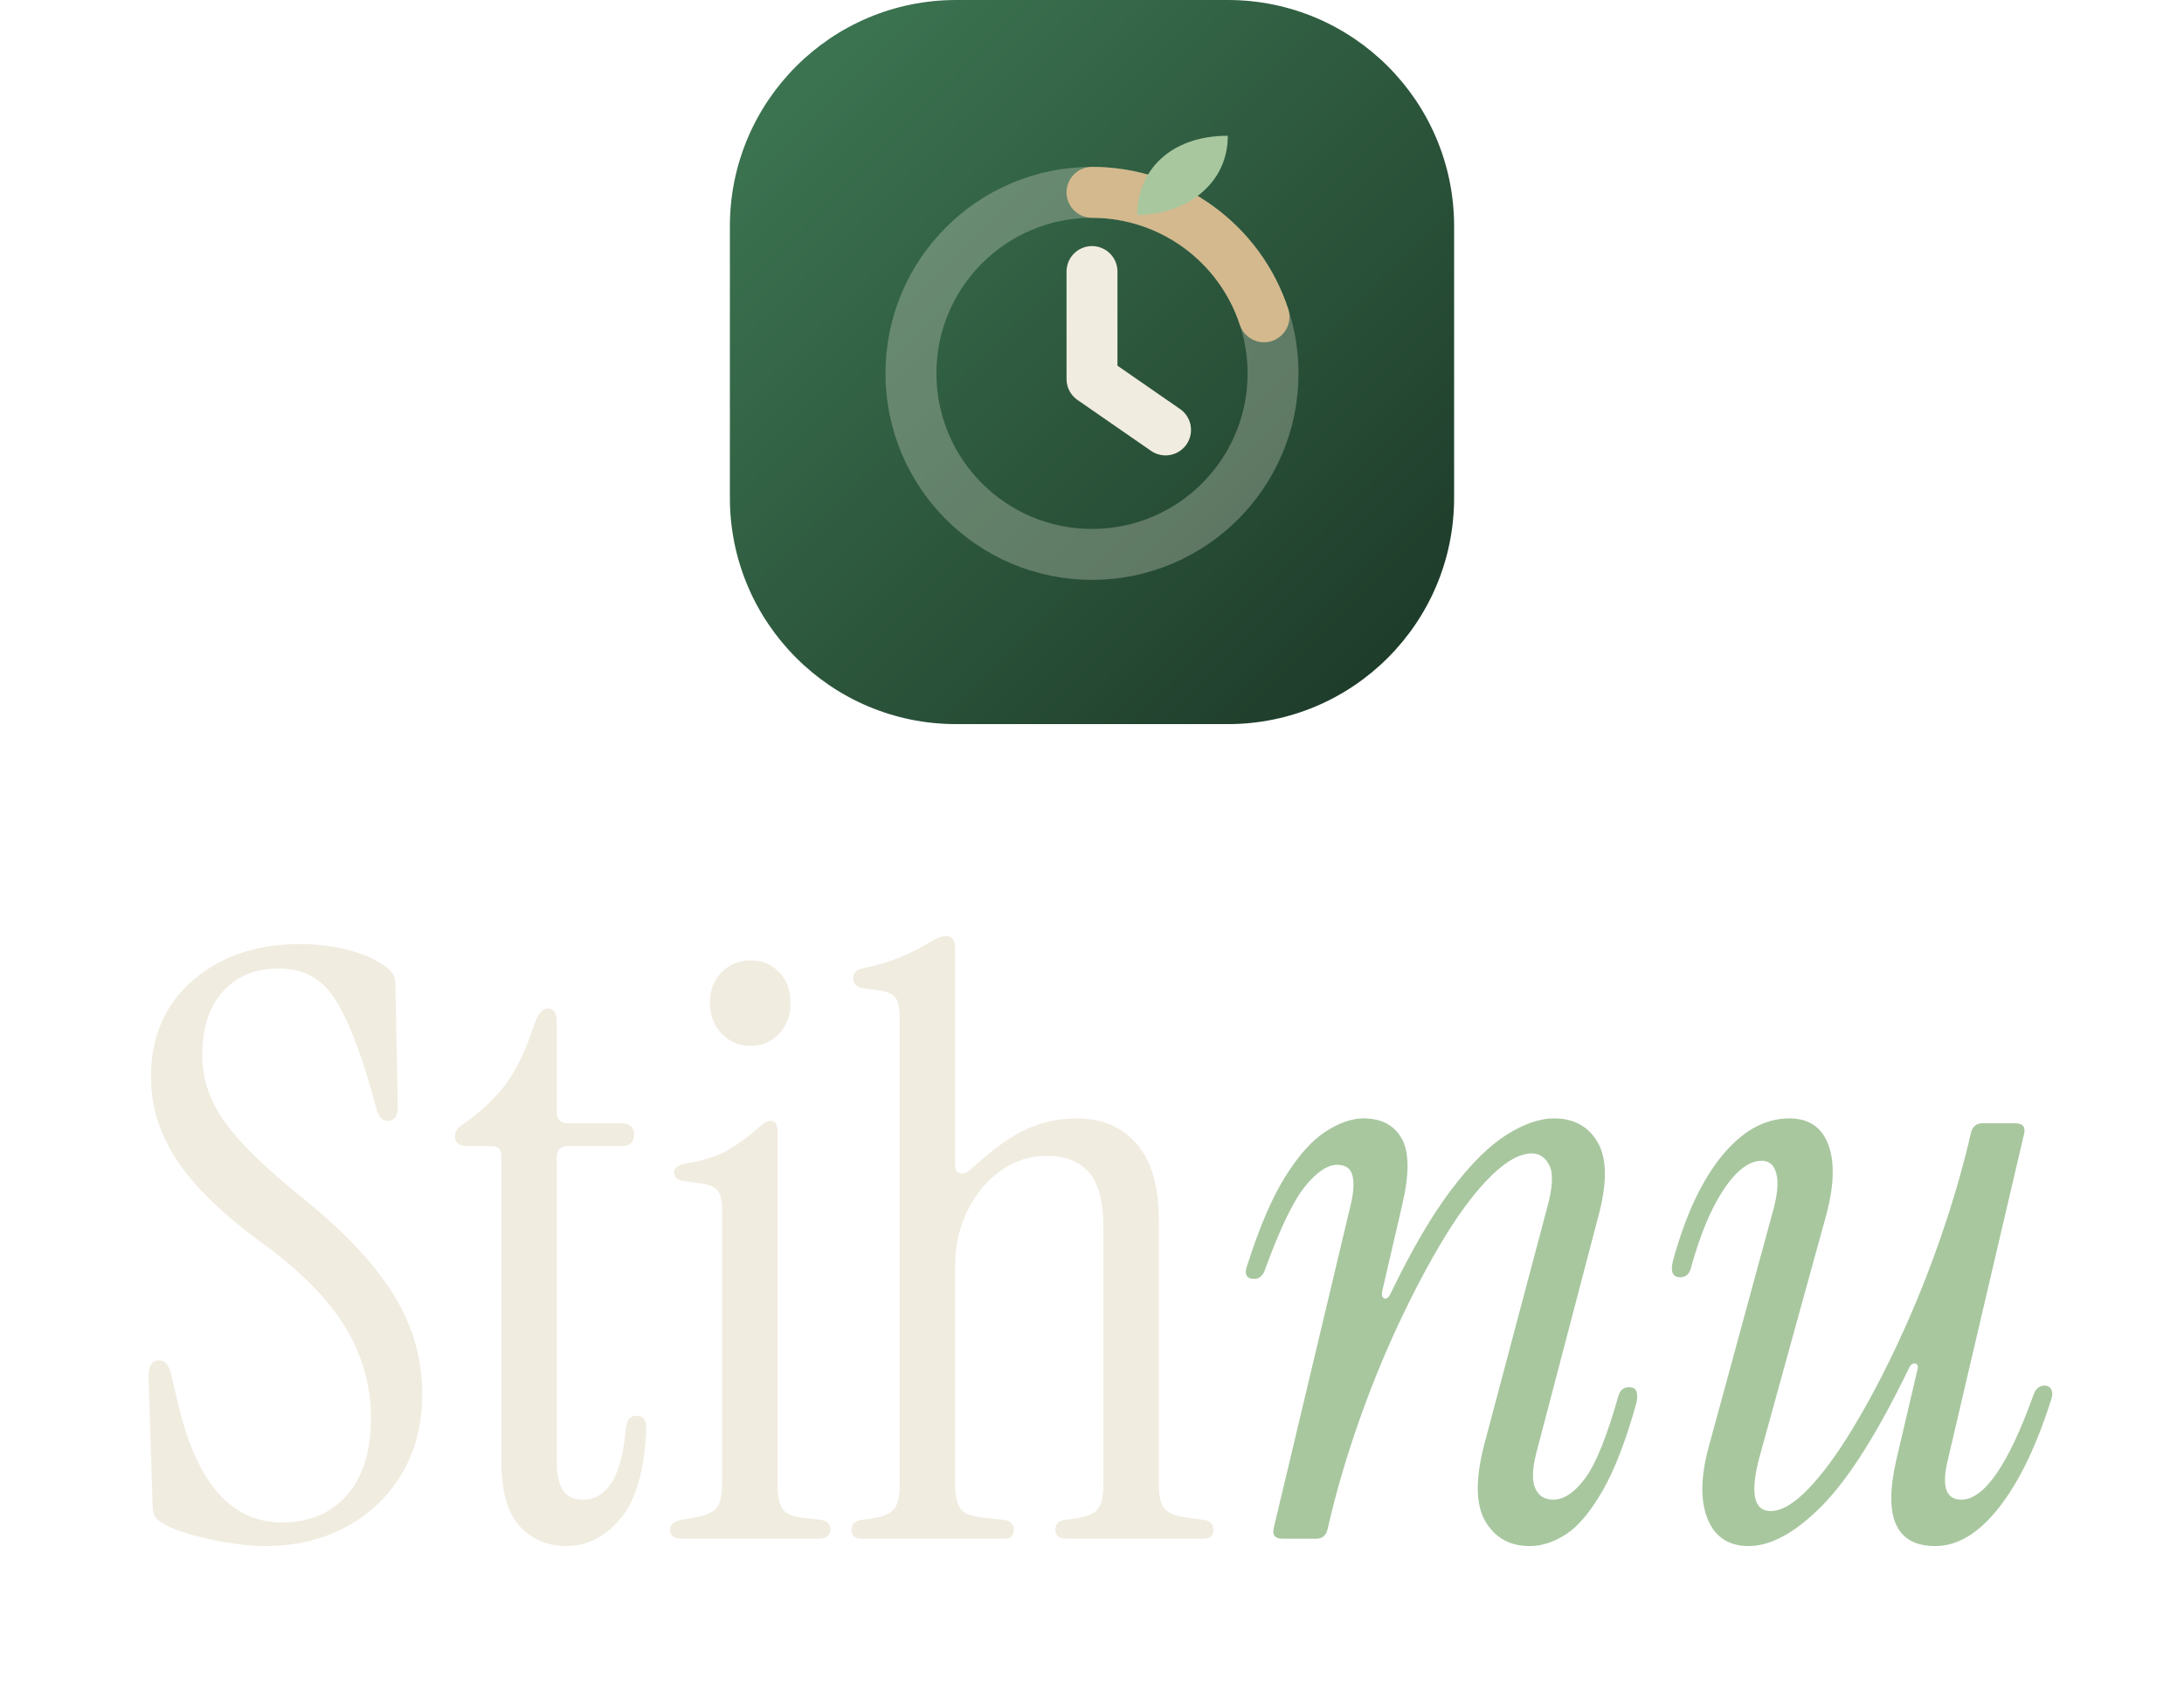
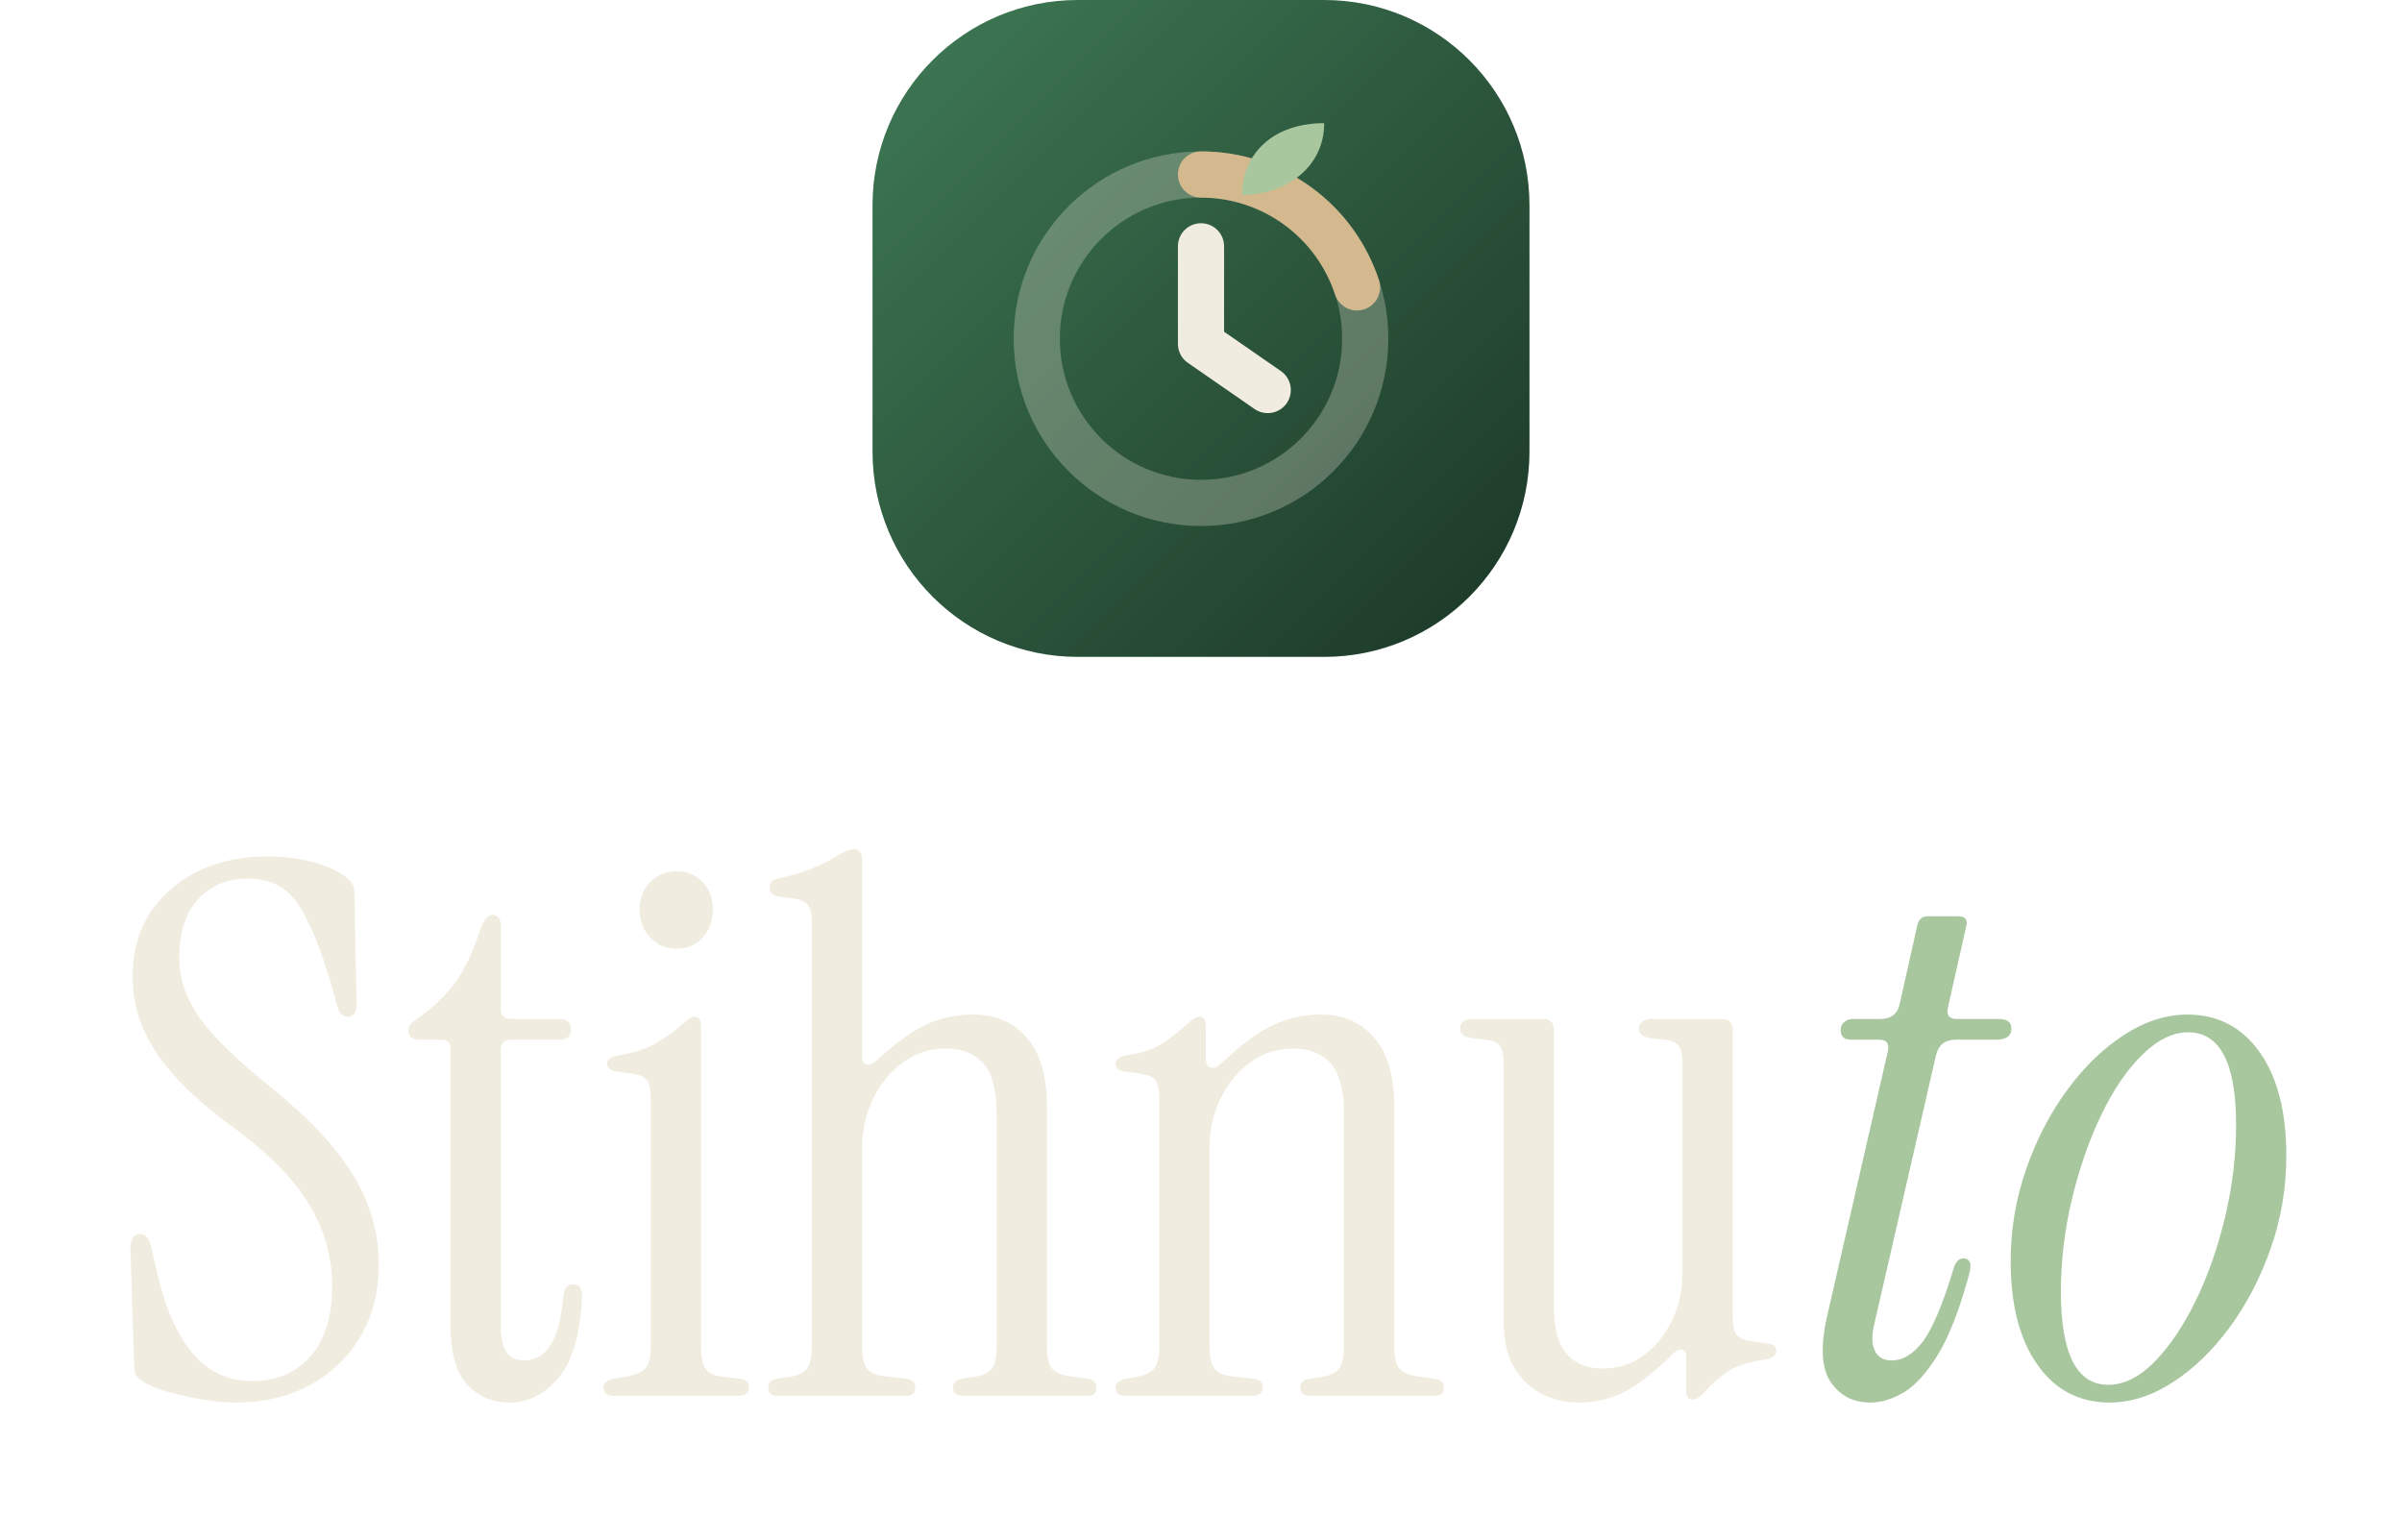
- <svg xmlns="http://www.w3.org/2000/svg" viewBox="0 0 193 150" width="772" height="600">
-   <g transform="translate(64.5 0)">
+ <svg xmlns="http://www.w3.org/2000/svg" viewBox="0 0 234 150" width="936" height="600">
+   <g transform="translate(85.0 0)">
    <g>
      <defs>
        <linearGradient id="gs" x1="0" y1="0" x2="1" y2="1">
          <stop offset="0" stop-color="#3f7a55" />
          <stop offset="1" stop-color="#1b3626" />
        </linearGradient>
      </defs>
      <rect width="64" height="64" rx="20" fill="url(#gs)" />
      <circle cx="32" cy="33" r="16" fill="none" stroke="#f1ece0" stroke-opacity=".28" stroke-width="4.5" />
      <path d="M32 17a16 16 0 0 1 15.2 11" fill="none" stroke="#d4b98e" stroke-width="4.5" stroke-linecap="round" />
      <path d="M32 24v9.5l6.5 4.5" fill="none" stroke="#f1ece0" stroke-width="4.5" stroke-linecap="round" stroke-linejoin="round" />
      <path d="M44 12c-5 0-8 3-8 7 4 0 8-2.5 8-7z" fill="#a8c79f" />
    </g>
  </g>
-   <path d="M23.42 136.648Q21.98 136.648 20.216 136.36Q18.452 136.072 16.904 135.64Q15.356 135.208 14.492 134.704Q13.988 134.416 13.736 134.092Q13.484 133.768 13.484 132.976L13.124 121.672Q13.124 120.232 14.06 120.232Q14.852 120.232 15.14 121.528L15.788 124.264Q18.236 134.56 24.932 134.56Q28.532 134.56 30.656 132.148Q32.78 129.736 32.78 125.344Q32.78 121.096 30.584 117.424Q28.388 113.752 23.564 110.152Q18.236 106.336 15.788 102.772Q13.34 99.208 13.34 95.176Q13.34 89.848 17.048 86.644Q20.756 83.44 26.516 83.44Q28.676 83.44 30.692 83.944Q32.708 84.448 34.004 85.384Q34.436 85.672 34.688 86.032Q34.94 86.392 34.94 86.968L35.156 97.84Q35.156 99.064 34.22 99.064Q33.572 99.064 33.284 98.056L32.78 96.256Q31.196 90.712 29.504 88.156Q27.812 85.6 24.644 85.6Q21.548 85.6 19.712 87.616Q17.876 89.632 17.876 93.304Q17.876 96.4 19.892 99.208Q21.908 102.016 26.948 106.048Q32.348 110.44 34.832 114.508Q37.316 118.576 37.316 123.184Q37.316 127.216 35.516 130.24Q33.716 133.264 30.584 134.956Q27.452 136.648 23.42 136.648ZM50.06 136.648Q47.54 136.648 45.92 134.884Q44.3 133.12 44.3 129.088V102.16Q44.3 101.296 43.436 101.296H41.348Q40.196 101.296 40.196 100.432Q40.196 99.856 40.844 99.424Q43.22 97.768 44.66 95.86Q46.1 93.952 47.18 90.64Q47.684 89.128 48.404 89.128Q49.196 89.128 49.196 90.28V98.272Q49.196 99.28 50.204 99.28H54.884Q56.036 99.28 56.036 100.288Q56.036 101.296 54.884 101.296H50.204Q49.196 101.296 49.196 102.304V129.16Q49.196 130.744 49.7 131.644Q50.204 132.544 51.572 132.544Q53.084 132.544 54.056 131.032Q55.028 129.52 55.316 126.136Q55.46 125.128 56.252 125.128Q57.116 125.128 57.116 126.208Q56.9 131.752 54.848 134.2Q52.796 136.648 50.06 136.648ZM66.332 92.44Q64.82 92.44 63.776 91.36Q62.732 90.28 62.732 88.624Q62.732 86.968 63.776 85.924Q64.82 84.88 66.332 84.88Q67.844 84.88 68.852 85.924Q69.86 86.968 69.86 88.624Q69.86 90.28 68.852 91.36Q67.844 92.44 66.332 92.44ZM60.284 136.0Q59.204 136.0 59.204 135.208Q59.204 134.56 60.14 134.344L61.004 134.2Q62.804 133.912 63.308 133.3Q63.812 132.688 63.812 131.176V106.984Q63.812 105.688 63.416 105.22Q63.02 104.752 62.012 104.608L60.5 104.392Q59.564 104.32 59.564 103.6Q59.564 103.024 60.716 102.808Q62.948 102.448 64.316 101.656Q65.684 100.864 66.98 99.712Q67.628 99.064 68.06 99.064Q68.708 99.064 68.708 99.928V131.176Q68.708 132.688 69.14 133.336Q69.572 133.984 70.796 134.128L72.596 134.344Q73.388 134.488 73.388 135.136Q73.388 136.0 72.308 136.0ZM76.124 136.0Q75.26 136.0 75.26 135.208Q75.26 134.488 76.052 134.344L77.06 134.2Q78.572 133.984 79.04 133.336Q79.508 132.688 79.508 131.176V89.92Q79.508 88.624 79.112 88.156Q78.716 87.688 77.708 87.544L76.196 87.328Q75.404 87.184 75.404 86.464Q75.404 85.744 76.196 85.6Q78.212 85.168 79.58 84.592Q80.948 84.016 81.884 83.44Q83.036 82.72 83.612 82.72Q84.404 82.72 84.404 83.872V102.952Q84.404 103.6 84.836 103.708Q85.268 103.816 85.916 103.24Q88.652 100.72 90.74 99.784Q92.828 98.848 95.132 98.848Q98.516 98.848 100.46 101.116Q102.404 103.384 102.404 107.776V131.176Q102.404 132.688 102.872 133.3Q103.34 133.912 104.852 134.128L106.436 134.344Q107.228 134.488 107.228 135.208Q107.228 136.0 106.364 136.0H94.268Q93.26 136.0 93.26 135.208Q93.26 134.488 94.052 134.344L95.06 134.2Q96.572 133.984 97.04 133.336Q97.508 132.688 97.508 131.176V108.568Q97.508 105.04 96.212 103.6Q94.916 102.16 92.54 102.16Q90.236 102.16 88.4 103.492Q86.564 104.824 85.484 107.02Q84.404 109.216 84.404 111.88V131.176Q84.404 132.688 84.872 133.336Q85.34 133.984 86.852 134.128L88.796 134.344Q89.588 134.488 89.588 135.208Q89.588 136.0 88.724 136.0Z" fill="#f1ece0" />
-   <path d="M112.556 135.064 119.396 106.336Q119.756 104.752 119.504 103.852Q119.252 102.952 118.172 102.952Q116.876 102.952 115.328 104.86Q113.78 106.768 111.836 112.096Q111.548 113.032 110.828 113.032Q109.748 113.032 110.252 111.736Q111.836 106.768 113.6 103.96Q115.364 101.152 117.164 100.0Q118.964 98.848 120.476 98.848Q122.852 98.848 123.86 100.612Q124.868 102.376 123.932 106.408L122.132 114.184Q122.06 114.688 122.348 114.76Q122.636 114.832 122.852 114.4Q125.66 108.568 128.252 105.148Q130.844 101.728 133.148 100.288Q135.452 98.848 137.324 98.848Q139.988 98.848 141.212 101.008Q142.436 103.168 141.212 107.632L135.74 128.512Q135.236 130.528 135.668 131.536Q136.1 132.544 137.252 132.544Q138.692 132.544 140.096 130.636Q141.5 128.728 143.012 123.4Q143.228 122.608 143.948 122.608Q144.524 122.608 144.632 123.04Q144.74 123.472 144.596 124.048Q143.228 128.944 141.644 131.716Q140.06 134.488 138.44 135.568Q136.82 136.648 135.164 136.648Q132.572 136.648 131.276 134.488Q129.98 132.328 131.132 127.792L136.676 106.912Q137.468 104.104 136.928 103.024Q136.388 101.944 135.38 101.944Q133.796 101.944 131.78 103.924Q129.764 105.904 127.676 109.324Q125.588 112.744 123.572 117.064Q121.556 121.384 119.936 126.064Q118.316 130.744 117.308 135.208Q117.092 136.0 116.3 136.0H113.348Q112.34 136.0 112.556 135.064ZM154.532 136.648Q151.868 136.648 150.896 134.236Q149.924 131.824 151.004 127.864L156.692 106.984Q157.268 104.896 156.98 103.744Q156.692 102.592 155.684 102.592Q154.028 102.592 152.336 105.112Q150.644 107.632 149.42 112.096Q149.204 112.888 148.484 112.888Q147.476 112.888 147.836 111.448Q149.492 105.4 152.192 102.124Q154.892 98.848 158.132 98.848Q160.724 98.848 161.588 101.224Q162.452 103.6 161.3 107.704L155.54 128.584Q154.172 133.552 156.476 133.552Q157.916 133.552 159.788 131.608Q161.66 129.664 163.712 126.28Q165.764 122.896 167.78 118.576Q169.796 114.256 171.452 109.504Q173.108 104.752 174.188 100.072Q174.404 99.28 175.196 99.28H178.076Q179.084 99.28 178.868 100.216L172.1 129.16Q171.308 132.544 173.324 132.544Q176.348 132.544 179.66 123.4Q179.948 122.464 180.668 122.464Q181.1 122.464 181.28 122.824Q181.46 123.184 181.244 123.76Q179.3 129.88 176.636 133.264Q173.972 136.648 171.02 136.648Q165.836 136.648 167.564 129.088L169.436 121.096Q169.58 120.592 169.256 120.52Q168.932 120.448 168.716 120.88Q164.54 129.52 161.012 133.084Q157.484 136.648 154.532 136.648Z" fill="#a8c79f" />
+   <path d="M23.004 136.648Q21.564 136.648 19.8 136.36Q18.036 136.072 16.488 135.64Q14.94 135.208 14.076 134.704Q13.572 134.416 13.32 134.092Q13.068 133.768 13.068 132.976L12.708 121.672Q12.708 120.232 13.644 120.232Q14.436 120.232 14.724 121.528L15.372 124.264Q17.82 134.56 24.516 134.56Q28.116 134.56 30.24 132.148Q32.364 129.736 32.364 125.344Q32.364 121.096 30.168 117.424Q27.972 113.752 23.148 110.152Q17.82 106.336 15.372 102.772Q12.924 99.208 12.924 95.176Q12.924 89.848 16.632 86.644Q20.34 83.44 26.1 83.44Q28.26 83.44 30.276 83.944Q32.292 84.448 33.588 85.384Q34.02 85.672 34.272 86.032Q34.524 86.392 34.524 86.968L34.74 97.84Q34.74 99.064 33.804 99.064Q33.156 99.064 32.868 98.056L32.364 96.256Q30.78 90.712 29.088 88.156Q27.396 85.6 24.228 85.6Q21.132 85.6 19.296 87.616Q17.46 89.632 17.46 93.304Q17.46 96.4 19.476 99.208Q21.492 102.016 26.532 106.048Q31.932 110.44 34.416 114.508Q36.9 118.576 36.9 123.184Q36.9 127.216 35.1 130.24Q33.3 133.264 30.168 134.956Q27.036 136.648 23.004 136.648ZM49.644 136.648Q47.124 136.648 45.504 134.884Q43.884 133.12 43.884 129.088V102.16Q43.884 101.296 43.02 101.296H40.932Q39.78 101.296 39.78 100.432Q39.78 99.856 40.428 99.424Q42.804 97.768 44.244 95.86Q45.684 93.952 46.764 90.64Q47.268 89.128 47.988 89.128Q48.78 89.128 48.78 90.28V98.272Q48.78 99.28 49.788 99.28H54.468Q55.62 99.28 55.62 100.288Q55.62 101.296 54.468 101.296H49.788Q48.78 101.296 48.78 102.304V129.16Q48.78 130.744 49.284 131.644Q49.788 132.544 51.156 132.544Q52.668 132.544 53.64 131.032Q54.612 129.52 54.9 126.136Q55.044 125.128 55.836 125.128Q56.7 125.128 56.7 126.208Q56.484 131.752 54.432 134.2Q52.38 136.648 49.644 136.648ZM65.916 92.44Q64.404 92.44 63.36 91.36Q62.316 90.28 62.316 88.624Q62.316 86.968 63.36 85.924Q64.404 84.88 65.916 84.88Q67.428 84.88 68.436 85.924Q69.444 86.968 69.444 88.624Q69.444 90.28 68.436 91.36Q67.428 92.44 65.916 92.44ZM59.868 136.0Q58.788 136.0 58.788 135.208Q58.788 134.56 59.724 134.344L60.588 134.2Q62.388 133.912 62.892 133.3Q63.396 132.688 63.396 131.176V106.984Q63.396 105.688 63 105.22Q62.604 104.752 61.596 104.608L60.084 104.392Q59.148 104.32 59.148 103.6Q59.148 103.024 60.3 102.808Q62.532 102.448 63.9 101.656Q65.268 100.864 66.564 99.712Q67.212 99.064 67.644 99.064Q68.292 99.064 68.292 99.928V131.176Q68.292 132.688 68.724 133.336Q69.156 133.984 70.38 134.128L72.18 134.344Q72.972 134.488 72.972 135.136Q72.972 136.0 71.892 136.0ZM75.708 136.0Q74.844 136.0 74.844 135.208Q74.844 134.488 75.636 134.344L76.644 134.2Q78.156 133.984 78.624 133.336Q79.092 132.688 79.092 131.176V89.92Q79.092 88.624 78.696 88.156Q78.3 87.688 77.292 87.544L75.78 87.328Q74.988 87.184 74.988 86.464Q74.988 85.744 75.78 85.6Q77.796 85.168 79.164 84.592Q80.532 84.016 81.468 83.44Q82.62 82.72 83.196 82.72Q83.988 82.72 83.988 83.872V102.952Q83.988 103.6 84.42 103.708Q84.852 103.816 85.5 103.24Q88.236 100.72 90.324 99.784Q92.412 98.848 94.716 98.848Q98.1 98.848 100.044 101.116Q101.988 103.384 101.988 107.776V131.176Q101.988 132.688 102.456 133.3Q102.924 133.912 104.436 134.128L106.02 134.344Q106.812 134.488 106.812 135.208Q106.812 136.0 105.948 136.0H93.852Q92.844 136.0 92.844 135.208Q92.844 134.488 93.636 134.344L94.644 134.2Q96.156 133.984 96.624 133.336Q97.092 132.688 97.092 131.176V108.568Q97.092 105.04 95.796 103.6Q94.5 102.16 92.124 102.16Q89.82 102.16 87.984 103.492Q86.148 104.824 85.068 107.02Q83.988 109.216 83.988 111.88V131.176Q83.988 132.688 84.456 133.336Q84.924 133.984 86.436 134.128L88.38 134.344Q89.172 134.488 89.172 135.208Q89.172 136.0 88.308 136.0ZM109.764 136.0Q108.684 136.0 108.684 135.208Q108.684 134.56 109.62 134.344L110.484 134.2Q111.996 133.912 112.464 133.3Q112.932 132.688 112.932 131.176V106.984Q112.932 105.688 112.536 105.22Q112.14 104.752 111.132 104.608L109.62 104.392Q108.684 104.32 108.684 103.6Q108.684 103.024 109.836 102.808Q112.068 102.448 113.256 101.656Q114.444 100.864 115.74 99.712Q116.388 99.064 116.82 99.064Q117.468 99.064 117.468 99.928V103.168Q117.468 103.816 117.936 103.996Q118.404 104.176 118.98 103.6Q121.86 100.864 124.056 99.856Q126.252 98.848 128.7 98.848Q131.94 98.848 133.884 101.116Q135.828 103.384 135.828 107.776V131.176Q135.828 132.688 136.296 133.3Q136.764 133.912 138.276 134.128L139.86 134.344Q140.652 134.488 140.652 135.208Q140.652 136.0 139.788 136.0H127.692Q126.684 136.0 126.684 135.208Q126.684 134.488 127.476 134.344L128.484 134.2Q129.996 133.984 130.464 133.336Q130.932 132.688 130.932 131.176V108.568Q130.932 105.04 129.636 103.6Q128.34 102.16 125.964 102.16Q123.66 102.16 121.824 103.492Q119.988 104.824 118.908 107.02Q117.828 109.216 117.828 111.88V131.176Q117.828 132.688 118.296 133.336Q118.764 133.984 120.276 134.128L122.22 134.344Q123.012 134.488 123.012 135.136Q123.012 136.0 121.932 136.0ZM153.756 136.648Q151.956 136.648 150.3 135.856Q148.644 135.064 147.564 133.336Q146.484 131.608 146.484 128.728V103.672Q146.484 102.376 146.088 101.872Q145.692 101.368 144.684 101.296L143.46 101.152Q142.236 101.008 142.236 100.216Q142.236 99.28 143.604 99.28H150.3Q151.38 99.28 151.38 100.36V127.216Q151.38 130.528 152.64 131.932Q153.9 133.336 156.132 133.336Q158.364 133.336 160.092 132.076Q161.82 130.816 162.864 128.692Q163.908 126.568 163.908 124.048V103.672Q163.908 102.376 163.512 101.872Q163.116 101.368 162.108 101.296L160.884 101.152Q159.66 101.008 159.66 100.216Q159.66 99.28 161.028 99.28H167.724Q168.804 99.28 168.804 100.36V128.296Q168.804 129.592 169.2 130.06Q169.596 130.528 170.604 130.672L172.116 130.888Q173.052 130.96 173.052 131.608Q173.052 132.256 171.9 132.472Q169.668 132.76 168.336 133.624Q167.004 134.488 165.996 135.712Q165.348 136.36 164.916 136.36Q164.268 136.36 164.268 135.496V132.184Q164.268 131.608 163.872 131.5Q163.476 131.392 163.044 131.824Q160.38 134.488 158.328 135.568Q156.276 136.648 153.756 136.648Z" fill="#f1ece0" />
+   <path d="M182.196 136.648Q179.748 136.648 178.38 134.704Q177.012 132.76 177.948 128.44L183.924 102.376Q184.14 101.296 183.06 101.296H180.324Q179.316 101.296 179.316 100.36Q179.316 99.856 179.676 99.568Q180.036 99.28 180.54 99.28H183.132Q184.788 99.28 185.076 97.768L186.804 90.064Q187.02 89.272 187.812 89.272H190.764Q191.772 89.272 191.556 90.208L189.756 98.2Q189.54 99.28 190.62 99.28H194.724Q195.948 99.28 195.948 100.216Q195.948 101.296 194.436 101.296H190.548Q188.964 101.296 188.604 102.808L182.556 129.16Q182.196 130.744 182.664 131.644Q183.132 132.544 184.284 132.544Q185.94 132.544 187.344 130.672Q188.748 128.8 190.332 123.544Q190.62 122.608 191.268 122.608Q191.772 122.608 191.916 123.04Q192.06 123.472 191.7 124.624Q190.332 129.52 188.712 132.112Q187.092 134.704 185.436 135.676Q183.78 136.648 182.196 136.648ZM205.524 136.648Q201.06 136.648 198.468 132.94Q195.876 129.232 195.876 122.896Q195.876 118.216 197.388 113.896Q198.9 109.576 201.384 106.192Q203.868 102.808 206.928 100.828Q209.988 98.848 213.084 98.848Q217.548 98.848 220.14 102.52Q222.732 106.192 222.732 112.6Q222.732 117.28 221.22 121.6Q219.708 125.92 217.224 129.304Q214.74 132.688 211.68 134.668Q208.62 136.648 205.524 136.648ZM205.38 134.92Q207.684 134.92 209.88 132.688Q212.076 130.456 213.876 126.784Q215.676 123.112 216.756 118.612Q217.836 114.112 217.836 109.576Q217.836 100.576 213.156 100.576Q210.924 100.576 208.692 102.772Q206.46 104.968 204.696 108.64Q202.932 112.312 201.852 116.812Q200.772 121.312 200.772 125.848Q200.772 134.92 205.38 134.92Z" fill="#a8c79f" />
</svg>
